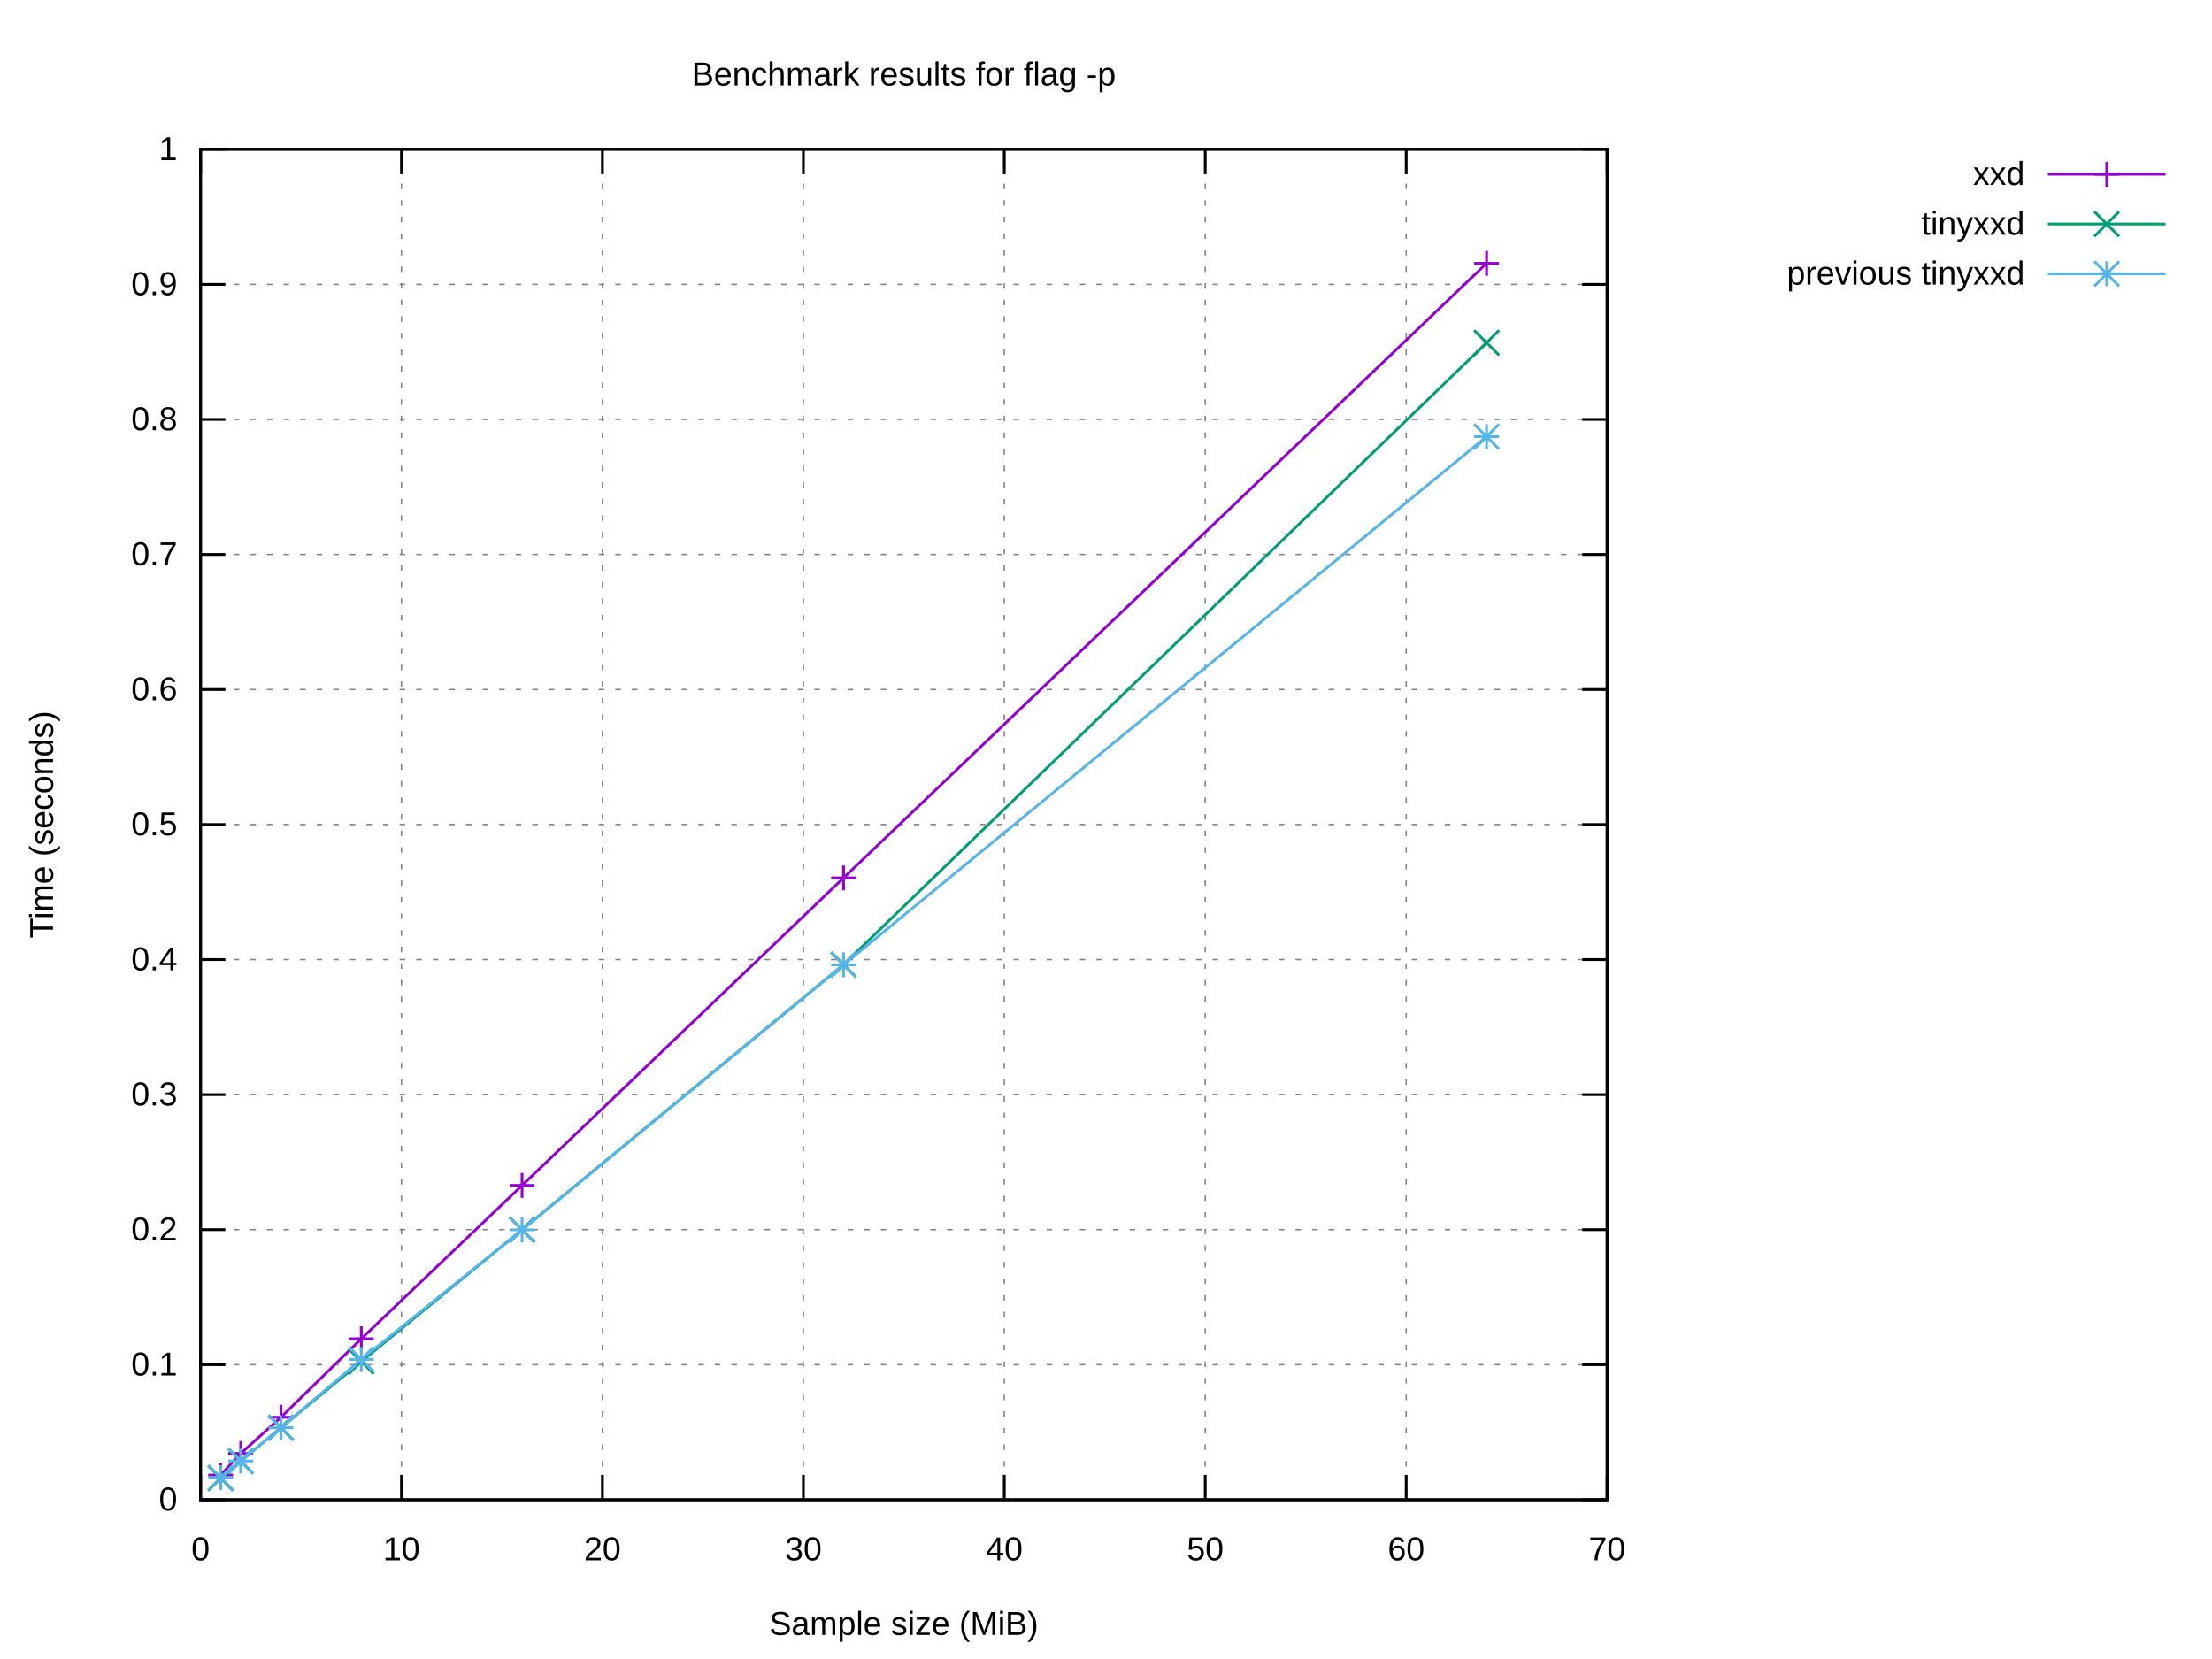
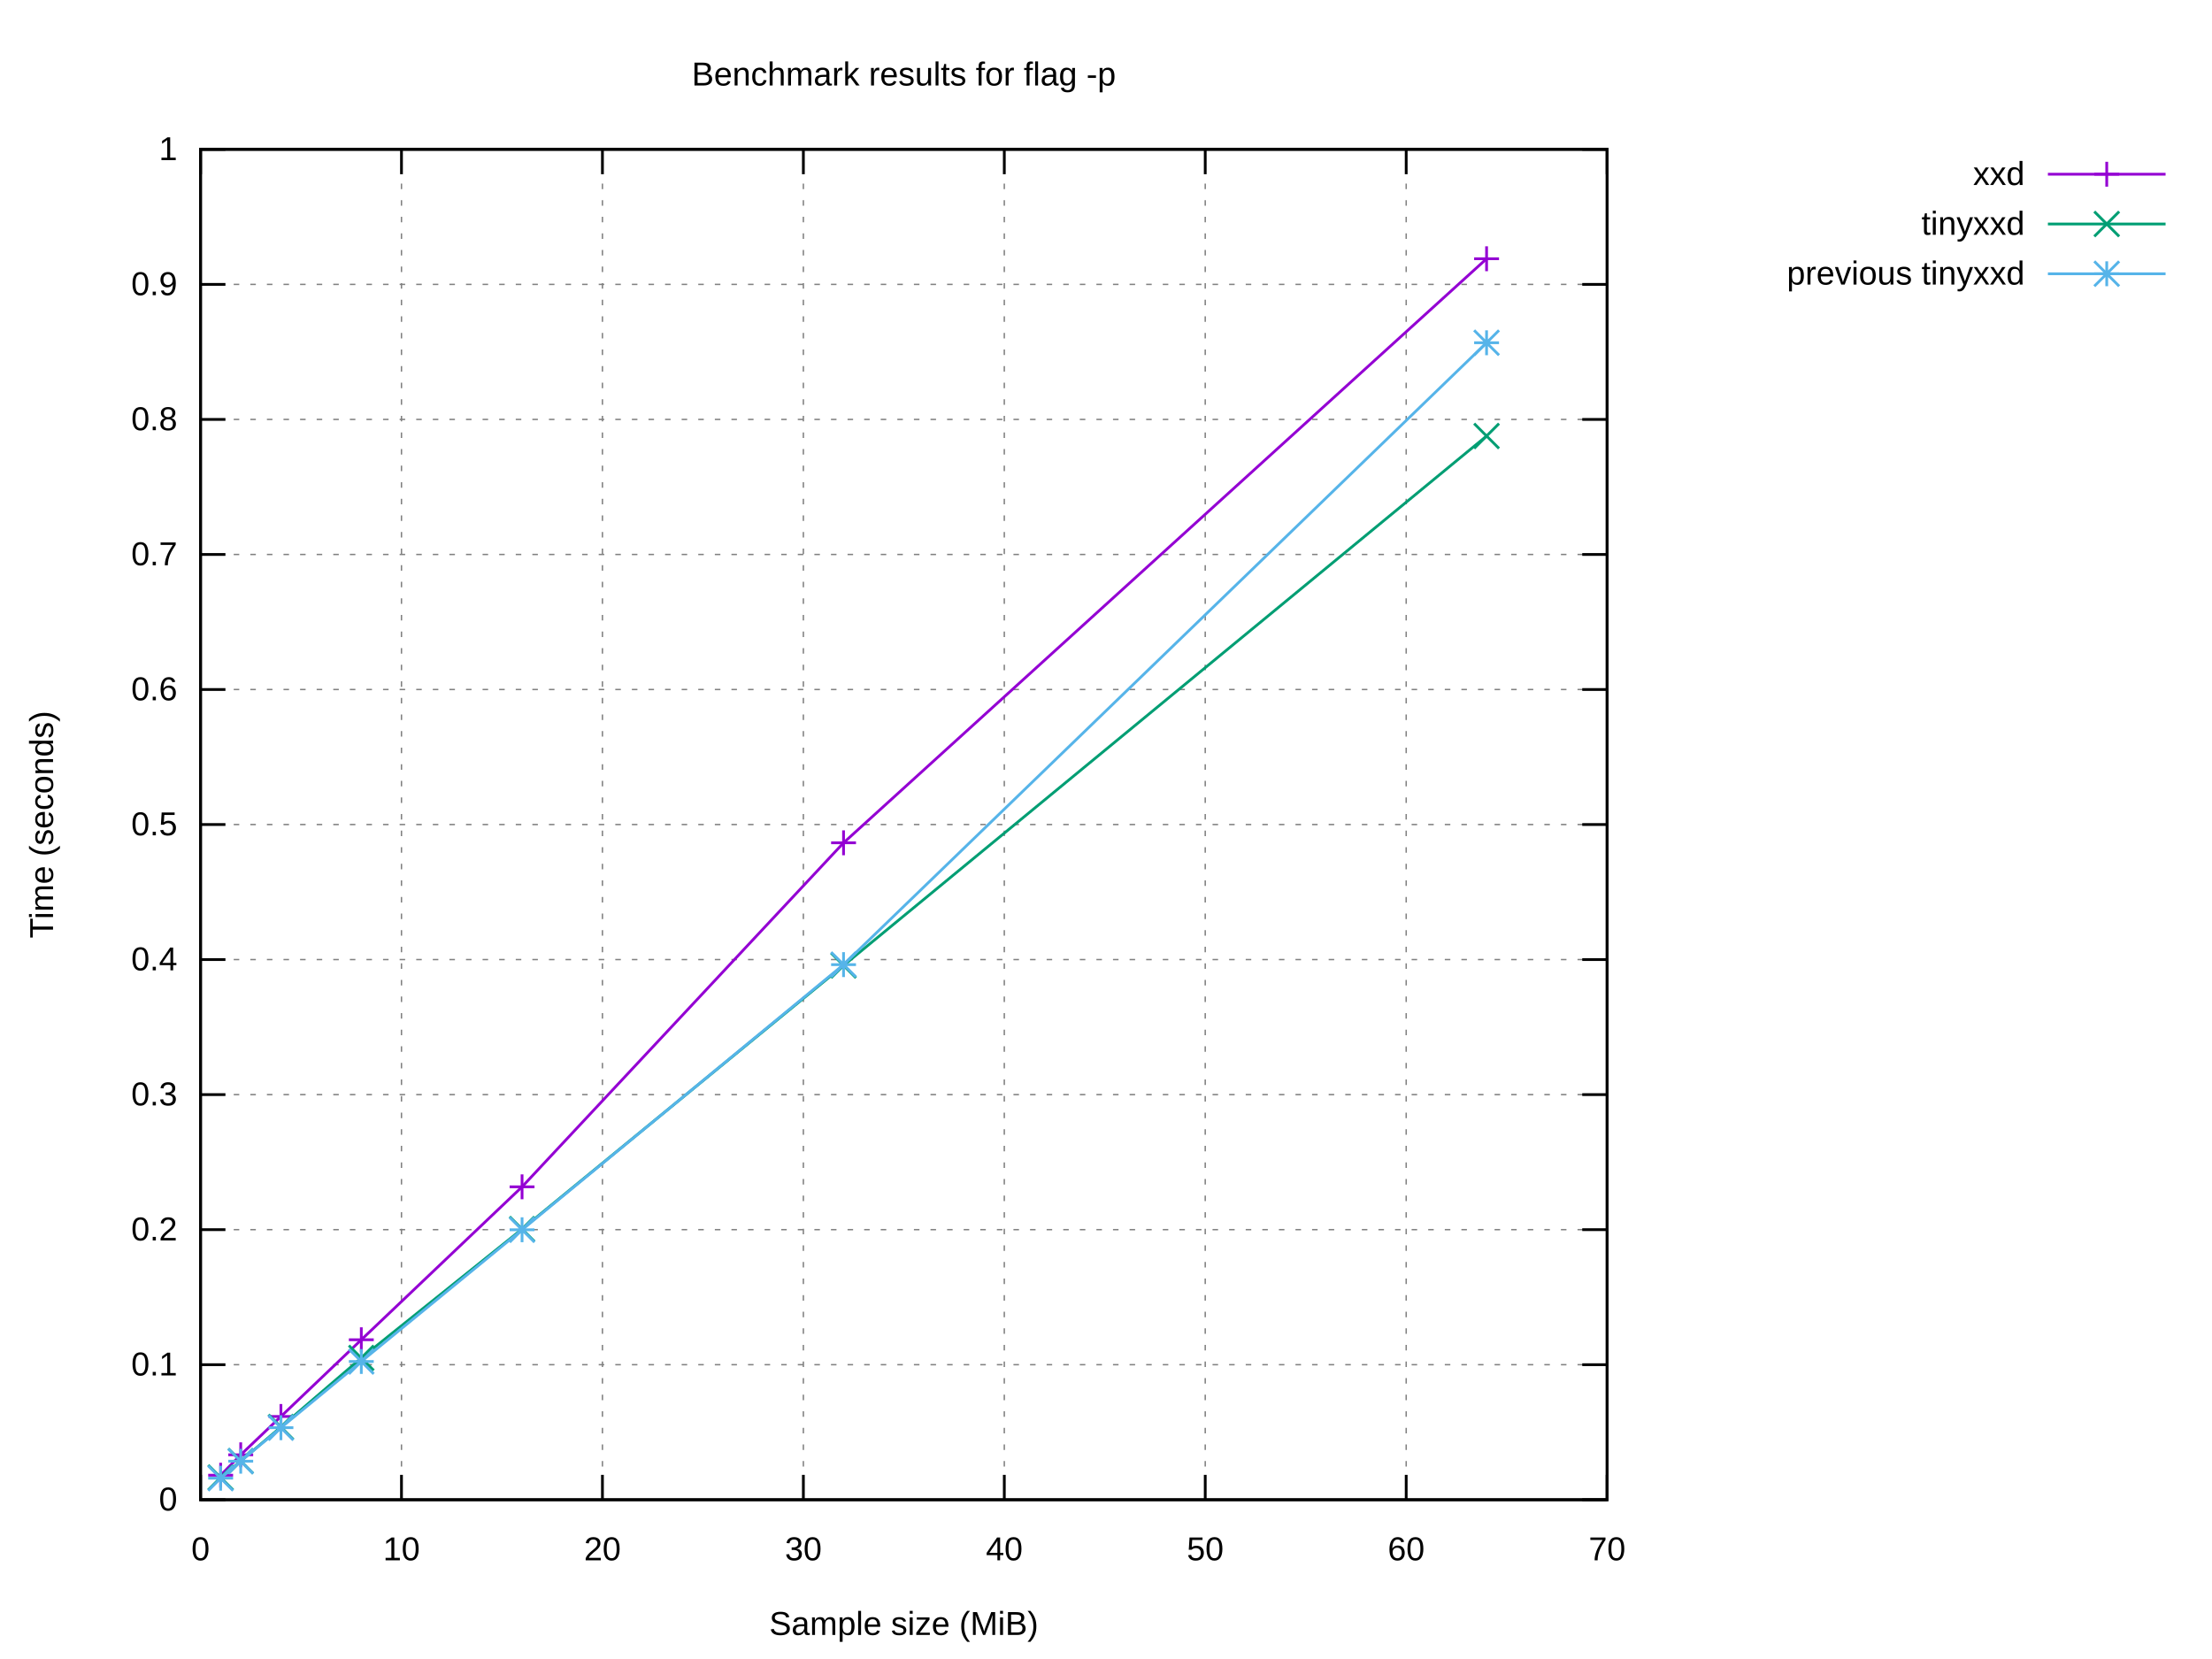
<svg xmlns="http://www.w3.org/2000/svg" xmlns:xlink="http://www.w3.org/1999/xlink" width="800" height="600" viewBox="0 0 800 600">
  <g id="gnuplot_canvas">
    <rect x="0" y="0" width="800" height="600" fill="#ffffff" />
    <defs>
      <circle id="gpDot" r="0.5" stroke-width="0.5" stroke="currentColor" />
      <path id="gpPt0" stroke-width="0.222" stroke="currentColor" d="M-1,0 h2 M0,-1 v2" />
      <path id="gpPt1" stroke-width="0.222" stroke="currentColor" d="M-1,-1 L1,1 M1,-1 L-1,1" />
      <path id="gpPt2" stroke-width="0.222" stroke="currentColor" d="M-1,0 L1,0 M0,-1 L0,1 M-1,-1 L1,1 M-1,1 L1,-1" />
      <rect id="gpPt3" stroke-width="0.222" stroke="currentColor" x="-1" y="-1" width="2" height="2" />
      <rect id="gpPt4" stroke-width="0.222" stroke="currentColor" fill="currentColor" x="-1" y="-1" width="2" height="2" />
      <circle id="gpPt5" stroke-width="0.222" stroke="currentColor" cx="0" cy="0" r="1" />
      <use xlink:href="#gpPt5" id="gpPt6" fill="currentColor" stroke="none" />
      <path id="gpPt7" stroke-width="0.222" stroke="currentColor" d="M0,-1.33 L-1.33,0.67 L1.33,0.67 z" />
      <use xlink:href="#gpPt7" id="gpPt8" fill="currentColor" stroke="none" />
      <use xlink:href="#gpPt7" id="gpPt9" stroke="currentColor" transform="rotate(180)" />
      <use xlink:href="#gpPt9" id="gpPt10" fill="currentColor" stroke="none" />
      <use xlink:href="#gpPt3" id="gpPt11" stroke="currentColor" transform="rotate(45)" />
      <use xlink:href="#gpPt11" id="gpPt12" fill="currentColor" stroke="none" />
      <path id="gpPt13" stroke-width="0.222" stroke="currentColor" d="M0,1.330 L1.265,0.411 L0.782,-1.067 L-0.782,-1.076 L-1.265,0.411 z" />
      <use xlink:href="#gpPt13" id="gpPt14" fill="currentColor" stroke="none" />
      <filter id="textbox" filterUnits="objectBoundingBox" x="0" y="0" height="1" width="1">
        <feFlood flood-color="#FFFFFF" flood-opacity="1" result="bgnd" />
        <feComposite in="SourceGraphic" in2="bgnd" operator="atop" />
      </filter>
      <filter id="greybox" filterUnits="objectBoundingBox" x="0" y="0" height="1" width="1">
        <feFlood flood-color="lightgrey" flood-opacity="1" result="grey" />
        <feComposite in="SourceGraphic" in2="grey" operator="atop" />
      </filter>
    </defs>
    <g fill="none" color="#FFFFFF" stroke="currentColor" stroke-width="1.00" stroke-linecap="butt" stroke-linejoin="miter">
</g>
    <g fill="none" color="black" stroke="currentColor" stroke-width="1.00" stroke-linecap="butt" stroke-linejoin="miter">
</g>
    <g fill="none" color="black" stroke="black" stroke-width="0.50" stroke-linecap="butt" stroke-linejoin="miter">
</g>
    <g fill="none" color="gray" stroke="currentColor" stroke-width="0.50" stroke-linecap="butt" stroke-linejoin="miter">
      <path stroke="gray" stroke-dasharray="2,4" class="gridline" d="M72.53,542.40 L581.24,542.40  " />
    </g>
    <g fill="none" color="gray" stroke="gray" stroke-width="1.00" stroke-linecap="butt" stroke-linejoin="miter">
</g>
    <g fill="none" color="black" stroke="currentColor" stroke-width="1.00" stroke-linecap="butt" stroke-linejoin="miter">
      <path stroke="black" d="M72.53,542.40 L81.53,542.40 M581.24,542.40 L572.24,542.40  " />
      <g transform="translate(64.14,546.30)" stroke="none" fill="black" font-family="Arial" font-size="12.00" text-anchor="end">
        <text>
          <tspan font-family="Arial"> 0</tspan>
        </text>
      </g>
    </g>
    <g fill="none" color="black" stroke="currentColor" stroke-width="1.00" stroke-linecap="butt" stroke-linejoin="miter">
</g>
    <g fill="none" color="black" stroke="black" stroke-width="0.50" stroke-linecap="butt" stroke-linejoin="miter">
</g>
    <g fill="none" color="gray" stroke="currentColor" stroke-width="0.50" stroke-linecap="butt" stroke-linejoin="miter">
      <path stroke="gray" stroke-dasharray="2,4" class="gridline" d="M72.53,493.56 L581.24,493.56  " />
    </g>
    <g fill="none" color="gray" stroke="gray" stroke-width="1.00" stroke-linecap="butt" stroke-linejoin="miter">
</g>
    <g fill="none" color="black" stroke="currentColor" stroke-width="1.00" stroke-linecap="butt" stroke-linejoin="miter">
      <path stroke="black" d="M72.53,493.56 L81.53,493.56 M581.24,493.56 L572.24,493.56  " />
      <g transform="translate(64.14,497.46)" stroke="none" fill="black" font-family="Arial" font-size="12.00" text-anchor="end">
        <text>
          <tspan font-family="Arial"> 0.1</tspan>
        </text>
      </g>
    </g>
    <g fill="none" color="black" stroke="currentColor" stroke-width="1.00" stroke-linecap="butt" stroke-linejoin="miter">
</g>
    <g fill="none" color="black" stroke="black" stroke-width="0.50" stroke-linecap="butt" stroke-linejoin="miter">
</g>
    <g fill="none" color="gray" stroke="currentColor" stroke-width="0.50" stroke-linecap="butt" stroke-linejoin="miter">
      <path stroke="gray" stroke-dasharray="2,4" class="gridline" d="M72.53,444.72 L581.24,444.72  " />
    </g>
    <g fill="none" color="gray" stroke="gray" stroke-width="1.00" stroke-linecap="butt" stroke-linejoin="miter">
</g>
    <g fill="none" color="black" stroke="currentColor" stroke-width="1.00" stroke-linecap="butt" stroke-linejoin="miter">
      <path stroke="black" d="M72.53,444.72 L81.53,444.72 M581.24,444.72 L572.24,444.72  " />
      <g transform="translate(64.14,448.62)" stroke="none" fill="black" font-family="Arial" font-size="12.00" text-anchor="end">
        <text>
          <tspan font-family="Arial"> 0.2</tspan>
        </text>
      </g>
    </g>
    <g fill="none" color="black" stroke="currentColor" stroke-width="1.00" stroke-linecap="butt" stroke-linejoin="miter">
</g>
    <g fill="none" color="black" stroke="black" stroke-width="0.50" stroke-linecap="butt" stroke-linejoin="miter">
</g>
    <g fill="none" color="gray" stroke="currentColor" stroke-width="0.50" stroke-linecap="butt" stroke-linejoin="miter">
      <path stroke="gray" stroke-dasharray="2,4" class="gridline" d="M72.53,395.88 L581.24,395.88  " />
    </g>
    <g fill="none" color="gray" stroke="gray" stroke-width="1.00" stroke-linecap="butt" stroke-linejoin="miter">
</g>
    <g fill="none" color="black" stroke="currentColor" stroke-width="1.00" stroke-linecap="butt" stroke-linejoin="miter">
      <path stroke="black" d="M72.53,395.88 L81.53,395.88 M581.24,395.88 L572.24,395.88  " />
      <g transform="translate(64.14,399.78)" stroke="none" fill="black" font-family="Arial" font-size="12.00" text-anchor="end">
        <text>
          <tspan font-family="Arial"> 0.3</tspan>
        </text>
      </g>
    </g>
    <g fill="none" color="black" stroke="currentColor" stroke-width="1.00" stroke-linecap="butt" stroke-linejoin="miter">
</g>
    <g fill="none" color="black" stroke="black" stroke-width="0.50" stroke-linecap="butt" stroke-linejoin="miter">
</g>
    <g fill="none" color="gray" stroke="currentColor" stroke-width="0.50" stroke-linecap="butt" stroke-linejoin="miter">
      <path stroke="gray" stroke-dasharray="2,4" class="gridline" d="M72.53,347.04 L581.24,347.04  " />
    </g>
    <g fill="none" color="gray" stroke="gray" stroke-width="1.00" stroke-linecap="butt" stroke-linejoin="miter">
</g>
    <g fill="none" color="black" stroke="currentColor" stroke-width="1.00" stroke-linecap="butt" stroke-linejoin="miter">
      <path stroke="black" d="M72.53,347.04 L81.53,347.04 M581.24,347.04 L572.24,347.04  " />
      <g transform="translate(64.14,350.94)" stroke="none" fill="black" font-family="Arial" font-size="12.00" text-anchor="end">
        <text>
          <tspan font-family="Arial"> 0.4</tspan>
        </text>
      </g>
    </g>
    <g fill="none" color="black" stroke="currentColor" stroke-width="1.00" stroke-linecap="butt" stroke-linejoin="miter">
</g>
    <g fill="none" color="black" stroke="black" stroke-width="0.50" stroke-linecap="butt" stroke-linejoin="miter">
</g>
    <g fill="none" color="gray" stroke="currentColor" stroke-width="0.50" stroke-linecap="butt" stroke-linejoin="miter">
      <path stroke="gray" stroke-dasharray="2,4" class="gridline" d="M72.53,298.20 L581.24,298.20  " />
    </g>
    <g fill="none" color="gray" stroke="gray" stroke-width="1.00" stroke-linecap="butt" stroke-linejoin="miter">
</g>
    <g fill="none" color="black" stroke="currentColor" stroke-width="1.00" stroke-linecap="butt" stroke-linejoin="miter">
      <path stroke="black" d="M72.53,298.20 L81.53,298.20 M581.24,298.20 L572.24,298.20  " />
      <g transform="translate(64.14,302.10)" stroke="none" fill="black" font-family="Arial" font-size="12.00" text-anchor="end">
        <text>
          <tspan font-family="Arial"> 0.5</tspan>
        </text>
      </g>
    </g>
    <g fill="none" color="black" stroke="currentColor" stroke-width="1.00" stroke-linecap="butt" stroke-linejoin="miter">
</g>
    <g fill="none" color="black" stroke="black" stroke-width="0.50" stroke-linecap="butt" stroke-linejoin="miter">
</g>
    <g fill="none" color="gray" stroke="currentColor" stroke-width="0.50" stroke-linecap="butt" stroke-linejoin="miter">
      <path stroke="gray" stroke-dasharray="2,4" class="gridline" d="M72.53,249.37 L581.24,249.37  " />
    </g>
    <g fill="none" color="gray" stroke="gray" stroke-width="1.00" stroke-linecap="butt" stroke-linejoin="miter">
</g>
    <g fill="none" color="black" stroke="currentColor" stroke-width="1.00" stroke-linecap="butt" stroke-linejoin="miter">
      <path stroke="black" d="M72.53,249.37 L81.53,249.37 M581.24,249.37 L572.24,249.37  " />
      <g transform="translate(64.14,253.27)" stroke="none" fill="black" font-family="Arial" font-size="12.00" text-anchor="end">
        <text>
          <tspan font-family="Arial"> 0.6</tspan>
        </text>
      </g>
    </g>
    <g fill="none" color="black" stroke="currentColor" stroke-width="1.00" stroke-linecap="butt" stroke-linejoin="miter">
</g>
    <g fill="none" color="black" stroke="black" stroke-width="0.50" stroke-linecap="butt" stroke-linejoin="miter">
</g>
    <g fill="none" color="gray" stroke="currentColor" stroke-width="0.50" stroke-linecap="butt" stroke-linejoin="miter">
      <path stroke="gray" stroke-dasharray="2,4" class="gridline" d="M72.53,200.53 L581.24,200.53  " />
    </g>
    <g fill="none" color="gray" stroke="gray" stroke-width="1.00" stroke-linecap="butt" stroke-linejoin="miter">
</g>
    <g fill="none" color="black" stroke="currentColor" stroke-width="1.00" stroke-linecap="butt" stroke-linejoin="miter">
      <path stroke="black" d="M72.53,200.53 L81.53,200.53 M581.24,200.53 L572.24,200.53  " />
      <g transform="translate(64.14,204.43)" stroke="none" fill="black" font-family="Arial" font-size="12.00" text-anchor="end">
        <text>
          <tspan font-family="Arial"> 0.7</tspan>
        </text>
      </g>
    </g>
    <g fill="none" color="black" stroke="currentColor" stroke-width="1.00" stroke-linecap="butt" stroke-linejoin="miter">
</g>
    <g fill="none" color="black" stroke="black" stroke-width="0.50" stroke-linecap="butt" stroke-linejoin="miter">
</g>
    <g fill="none" color="gray" stroke="currentColor" stroke-width="0.50" stroke-linecap="butt" stroke-linejoin="miter">
      <path stroke="gray" stroke-dasharray="2,4" class="gridline" d="M72.53,151.69 L581.24,151.69  " />
    </g>
    <g fill="none" color="gray" stroke="gray" stroke-width="1.00" stroke-linecap="butt" stroke-linejoin="miter">
</g>
    <g fill="none" color="black" stroke="currentColor" stroke-width="1.00" stroke-linecap="butt" stroke-linejoin="miter">
      <path stroke="black" d="M72.53,151.69 L81.53,151.69 M581.24,151.69 L572.24,151.69  " />
      <g transform="translate(64.14,155.59)" stroke="none" fill="black" font-family="Arial" font-size="12.00" text-anchor="end">
        <text>
          <tspan font-family="Arial"> 0.8</tspan>
        </text>
      </g>
    </g>
    <g fill="none" color="black" stroke="currentColor" stroke-width="1.00" stroke-linecap="butt" stroke-linejoin="miter">
</g>
    <g fill="none" color="black" stroke="black" stroke-width="0.50" stroke-linecap="butt" stroke-linejoin="miter">
</g>
    <g fill="none" color="gray" stroke="currentColor" stroke-width="0.50" stroke-linecap="butt" stroke-linejoin="miter">
      <path stroke="gray" stroke-dasharray="2,4" class="gridline" d="M72.53,102.85 L581.24,102.85  " />
    </g>
    <g fill="none" color="gray" stroke="gray" stroke-width="1.00" stroke-linecap="butt" stroke-linejoin="miter">
</g>
    <g fill="none" color="black" stroke="currentColor" stroke-width="1.00" stroke-linecap="butt" stroke-linejoin="miter">
      <path stroke="black" d="M72.53,102.85 L81.53,102.85 M581.24,102.85 L572.24,102.85  " />
      <g transform="translate(64.14,106.75)" stroke="none" fill="black" font-family="Arial" font-size="12.00" text-anchor="end">
        <text>
          <tspan font-family="Arial"> 0.9</tspan>
        </text>
      </g>
    </g>
    <g fill="none" color="black" stroke="currentColor" stroke-width="1.00" stroke-linecap="butt" stroke-linejoin="miter">
</g>
    <g fill="none" color="black" stroke="black" stroke-width="0.50" stroke-linecap="butt" stroke-linejoin="miter">
</g>
    <g fill="none" color="gray" stroke="currentColor" stroke-width="0.50" stroke-linecap="butt" stroke-linejoin="miter">
      <path stroke="gray" stroke-dasharray="2,4" class="gridline" d="M72.53,54.01 L581.24,54.01  " />
    </g>
    <g fill="none" color="gray" stroke="gray" stroke-width="1.00" stroke-linecap="butt" stroke-linejoin="miter">
</g>
    <g fill="none" color="black" stroke="currentColor" stroke-width="1.00" stroke-linecap="butt" stroke-linejoin="miter">
      <path stroke="black" d="M72.53,54.01 L81.53,54.01 M581.24,54.01 L572.24,54.01  " />
      <g transform="translate(64.14,57.91)" stroke="none" fill="black" font-family="Arial" font-size="12.00" text-anchor="end">
        <text>
          <tspan font-family="Arial"> 1</tspan>
        </text>
      </g>
    </g>
    <g fill="none" color="black" stroke="currentColor" stroke-width="1.00" stroke-linecap="butt" stroke-linejoin="miter">
</g>
    <g fill="none" color="black" stroke="black" stroke-width="0.50" stroke-linecap="butt" stroke-linejoin="miter">
</g>
    <g fill="none" color="gray" stroke="currentColor" stroke-width="0.50" stroke-linecap="butt" stroke-linejoin="miter">
      <path stroke="gray" stroke-dasharray="2,4" class="gridline" d="M72.53,542.40 L72.53,54.01  " />
    </g>
    <g fill="none" color="gray" stroke="gray" stroke-width="1.00" stroke-linecap="butt" stroke-linejoin="miter">
</g>
    <g fill="none" color="black" stroke="currentColor" stroke-width="1.00" stroke-linecap="butt" stroke-linejoin="miter">
      <path stroke="black" d="M72.53,542.40 L72.53,533.40 M72.53,54.01 L72.53,63.01  " />
      <g transform="translate(72.53,564.30)" stroke="none" fill="black" font-family="Arial" font-size="12.00" text-anchor="middle">
        <text>
          <tspan font-family="Arial"> 0</tspan>
        </text>
      </g>
    </g>
    <g fill="none" color="black" stroke="currentColor" stroke-width="1.00" stroke-linecap="butt" stroke-linejoin="miter">
</g>
    <g fill="none" color="black" stroke="black" stroke-width="0.50" stroke-linecap="butt" stroke-linejoin="miter">
</g>
    <g fill="none" color="gray" stroke="currentColor" stroke-width="0.50" stroke-linecap="butt" stroke-linejoin="miter">
      <path stroke="gray" stroke-dasharray="2,4" class="gridline" d="M145.20,542.40 L145.20,54.01  " />
    </g>
    <g fill="none" color="gray" stroke="gray" stroke-width="1.00" stroke-linecap="butt" stroke-linejoin="miter">
</g>
    <g fill="none" color="black" stroke="currentColor" stroke-width="1.00" stroke-linecap="butt" stroke-linejoin="miter">
      <path stroke="black" d="M145.20,542.40 L145.20,533.40 M145.20,54.01 L145.20,63.01  " />
      <g transform="translate(145.20,564.30)" stroke="none" fill="black" font-family="Arial" font-size="12.00" text-anchor="middle">
        <text>
          <tspan font-family="Arial"> 10</tspan>
        </text>
      </g>
    </g>
    <g fill="none" color="black" stroke="currentColor" stroke-width="1.00" stroke-linecap="butt" stroke-linejoin="miter">
</g>
    <g fill="none" color="black" stroke="black" stroke-width="0.50" stroke-linecap="butt" stroke-linejoin="miter">
</g>
    <g fill="none" color="gray" stroke="currentColor" stroke-width="0.50" stroke-linecap="butt" stroke-linejoin="miter">
      <path stroke="gray" stroke-dasharray="2,4" class="gridline" d="M217.88,542.40 L217.88,54.01  " />
    </g>
    <g fill="none" color="gray" stroke="gray" stroke-width="1.00" stroke-linecap="butt" stroke-linejoin="miter">
</g>
    <g fill="none" color="black" stroke="currentColor" stroke-width="1.00" stroke-linecap="butt" stroke-linejoin="miter">
      <path stroke="black" d="M217.88,542.40 L217.88,533.40 M217.88,54.01 L217.88,63.01  " />
      <g transform="translate(217.88,564.30)" stroke="none" fill="black" font-family="Arial" font-size="12.00" text-anchor="middle">
        <text>
          <tspan font-family="Arial"> 20</tspan>
        </text>
      </g>
    </g>
    <g fill="none" color="black" stroke="currentColor" stroke-width="1.00" stroke-linecap="butt" stroke-linejoin="miter">
</g>
    <g fill="none" color="black" stroke="black" stroke-width="0.50" stroke-linecap="butt" stroke-linejoin="miter">
</g>
    <g fill="none" color="gray" stroke="currentColor" stroke-width="0.50" stroke-linecap="butt" stroke-linejoin="miter">
      <path stroke="gray" stroke-dasharray="2,4" class="gridline" d="M290.55,542.40 L290.55,54.01  " />
    </g>
    <g fill="none" color="gray" stroke="gray" stroke-width="1.00" stroke-linecap="butt" stroke-linejoin="miter">
</g>
    <g fill="none" color="black" stroke="currentColor" stroke-width="1.00" stroke-linecap="butt" stroke-linejoin="miter">
      <path stroke="black" d="M290.55,542.40 L290.55,533.40 M290.55,54.01 L290.55,63.01  " />
      <g transform="translate(290.55,564.30)" stroke="none" fill="black" font-family="Arial" font-size="12.00" text-anchor="middle">
        <text>
          <tspan font-family="Arial"> 30</tspan>
        </text>
      </g>
    </g>
    <g fill="none" color="black" stroke="currentColor" stroke-width="1.00" stroke-linecap="butt" stroke-linejoin="miter">
</g>
    <g fill="none" color="black" stroke="black" stroke-width="0.50" stroke-linecap="butt" stroke-linejoin="miter">
</g>
    <g fill="none" color="gray" stroke="currentColor" stroke-width="0.50" stroke-linecap="butt" stroke-linejoin="miter">
      <path stroke="gray" stroke-dasharray="2,4" class="gridline" d="M363.22,542.40 L363.22,54.01  " />
    </g>
    <g fill="none" color="gray" stroke="gray" stroke-width="1.00" stroke-linecap="butt" stroke-linejoin="miter">
</g>
    <g fill="none" color="black" stroke="currentColor" stroke-width="1.00" stroke-linecap="butt" stroke-linejoin="miter">
      <path stroke="black" d="M363.22,542.40 L363.22,533.40 M363.22,54.01 L363.22,63.01  " />
      <g transform="translate(363.22,564.30)" stroke="none" fill="black" font-family="Arial" font-size="12.00" text-anchor="middle">
        <text>
          <tspan font-family="Arial"> 40</tspan>
        </text>
      </g>
    </g>
    <g fill="none" color="black" stroke="currentColor" stroke-width="1.00" stroke-linecap="butt" stroke-linejoin="miter">
</g>
    <g fill="none" color="black" stroke="black" stroke-width="0.50" stroke-linecap="butt" stroke-linejoin="miter">
</g>
    <g fill="none" color="gray" stroke="currentColor" stroke-width="0.50" stroke-linecap="butt" stroke-linejoin="miter">
      <path stroke="gray" stroke-dasharray="2,4" class="gridline" d="M435.89,542.40 L435.89,54.01  " />
    </g>
    <g fill="none" color="gray" stroke="gray" stroke-width="1.00" stroke-linecap="butt" stroke-linejoin="miter">
</g>
    <g fill="none" color="black" stroke="currentColor" stroke-width="1.00" stroke-linecap="butt" stroke-linejoin="miter">
      <path stroke="black" d="M435.89,542.40 L435.89,533.40 M435.89,54.01 L435.89,63.01  " />
      <g transform="translate(435.89,564.30)" stroke="none" fill="black" font-family="Arial" font-size="12.00" text-anchor="middle">
        <text>
          <tspan font-family="Arial"> 50</tspan>
        </text>
      </g>
    </g>
    <g fill="none" color="black" stroke="currentColor" stroke-width="1.00" stroke-linecap="butt" stroke-linejoin="miter">
</g>
    <g fill="none" color="black" stroke="black" stroke-width="0.50" stroke-linecap="butt" stroke-linejoin="miter">
</g>
    <g fill="none" color="gray" stroke="currentColor" stroke-width="0.50" stroke-linecap="butt" stroke-linejoin="miter">
      <path stroke="gray" stroke-dasharray="2,4" class="gridline" d="M508.57,542.40 L508.57,54.01  " />
    </g>
    <g fill="none" color="gray" stroke="gray" stroke-width="1.00" stroke-linecap="butt" stroke-linejoin="miter">
</g>
    <g fill="none" color="black" stroke="currentColor" stroke-width="1.00" stroke-linecap="butt" stroke-linejoin="miter">
      <path stroke="black" d="M508.57,542.40 L508.57,533.40 M508.57,54.01 L508.57,63.01  " />
      <g transform="translate(508.57,564.30)" stroke="none" fill="black" font-family="Arial" font-size="12.00" text-anchor="middle">
        <text>
          <tspan font-family="Arial"> 60</tspan>
        </text>
      </g>
    </g>
    <g fill="none" color="black" stroke="currentColor" stroke-width="1.00" stroke-linecap="butt" stroke-linejoin="miter">
</g>
    <g fill="none" color="black" stroke="black" stroke-width="0.50" stroke-linecap="butt" stroke-linejoin="miter">
</g>
    <g fill="none" color="gray" stroke="currentColor" stroke-width="0.50" stroke-linecap="butt" stroke-linejoin="miter">
      <path stroke="gray" stroke-dasharray="2,4" class="gridline" d="M581.24,542.40 L581.24,54.01  " />
    </g>
    <g fill="none" color="gray" stroke="gray" stroke-width="1.00" stroke-linecap="butt" stroke-linejoin="miter">
</g>
    <g fill="none" color="black" stroke="currentColor" stroke-width="1.00" stroke-linecap="butt" stroke-linejoin="miter">
      <path stroke="black" d="M581.24,542.40 L581.24,533.40 M581.24,54.01 L581.24,63.01  " />
      <g transform="translate(581.24,564.30)" stroke="none" fill="black" font-family="Arial" font-size="12.00" text-anchor="middle">
        <text>
          <tspan font-family="Arial"> 70</tspan>
        </text>
      </g>
    </g>
    <g fill="none" color="black" stroke="currentColor" stroke-width="1.00" stroke-linecap="butt" stroke-linejoin="miter">
</g>
    <g fill="none" color="black" stroke="currentColor" stroke-width="1.00" stroke-linecap="butt" stroke-linejoin="miter">
      <path stroke="black" d="M72.53,54.01 L72.53,542.40 L581.24,542.40 L581.24,54.01 L72.53,54.01 Z  " />
    </g>
    <g fill="none" color="black" stroke="currentColor" stroke-width="1.00" stroke-linecap="butt" stroke-linejoin="miter">
</g>
    <g id="gnuplot_plot_1">
      <g fill="none" color="black" stroke="currentColor" stroke-width="1.00" stroke-linecap="butt" stroke-linejoin="miter">
        <g transform="translate(732.26,66.91)" stroke="none" fill="black" font-family="Arial" font-size="12.00" text-anchor="end">
          <text>
            <tspan font-family="Arial">xxd</tspan>
          </text>
        </g>
      </g>
      <g fill="none" color="black" stroke="currentColor" stroke-width="1.00" stroke-linecap="butt" stroke-linejoin="miter">
-         <path stroke="rgb(148,   0, 211)" d="M740.65,63.01 L783.21,63.01 M537.64,95.24 L305.08,317.50 L188.81,428.72 L130.67,484.18 L101.60,512.57 L87.06,525.69   L79.80,533.47  " />
-         <use xlink:href="#gpPt0" transform="translate(537.64,95.24) scale(4.50)" color="rgb(148,   0, 211)" />
-         <use xlink:href="#gpPt0" transform="translate(305.08,317.50) scale(4.50)" color="rgb(148,   0, 211)" />
-         <use xlink:href="#gpPt0" transform="translate(188.81,428.72) scale(4.50)" color="rgb(148,   0, 211)" />
-         <use xlink:href="#gpPt0" transform="translate(130.67,484.18) scale(4.50)" color="rgb(148,   0, 211)" />
-         <use xlink:href="#gpPt0" transform="translate(101.60,512.57) scale(4.50)" color="rgb(148,   0, 211)" />
-         <use xlink:href="#gpPt0" transform="translate(87.06,525.69) scale(4.50)" color="rgb(148,   0, 211)" />
-         <use xlink:href="#gpPt0" transform="translate(79.80,533.47) scale(4.50)" color="rgb(148,   0, 211)" />
+         <path stroke="rgb(148,   0, 211)" d="M740.65,63.01 L783.21,63.01 M537.64,93.58 L305.08,304.81 L188.81,429.23 L130.67,484.54 L101.60,512.29 L87.06,526.15   L79.80,533.53  " />
+         <use xlink:href="#gpPt0" transform="translate(537.64,93.58) scale(4.50)" color="rgb(148,   0, 211)" />
+         <use xlink:href="#gpPt0" transform="translate(305.08,304.81) scale(4.50)" color="rgb(148,   0, 211)" />
+         <use xlink:href="#gpPt0" transform="translate(188.81,429.23) scale(4.50)" color="rgb(148,   0, 211)" />
+         <use xlink:href="#gpPt0" transform="translate(130.67,484.54) scale(4.50)" color="rgb(148,   0, 211)" />
+         <use xlink:href="#gpPt0" transform="translate(101.60,512.29) scale(4.50)" color="rgb(148,   0, 211)" />
+         <use xlink:href="#gpPt0" transform="translate(87.06,526.15) scale(4.50)" color="rgb(148,   0, 211)" />
+         <use xlink:href="#gpPt0" transform="translate(79.80,533.53) scale(4.50)" color="rgb(148,   0, 211)" />
        <use xlink:href="#gpPt0" transform="translate(761.93,63.01) scale(4.50)" color="rgb(148,   0, 211)" />
      </g>
    </g>
    <g id="gnuplot_plot_2">
      <g fill="none" color="black" stroke="currentColor" stroke-width="1.00" stroke-linecap="butt" stroke-linejoin="miter">
        <g transform="translate(732.26,84.91)" stroke="none" fill="black" font-family="Arial" font-size="12.00" text-anchor="end">
          <text>
            <tspan font-family="Arial">tinyxxd</tspan>
          </text>
        </g>
      </g>
      <g fill="none" color="black" stroke="currentColor" stroke-width="1.00" stroke-linecap="butt" stroke-linejoin="miter">
-         <path stroke="rgb(  0, 158, 115)" d="M740.65,81.01 L783.21,81.01 M537.64,123.96 L305.08,348.87 L188.81,444.76 L130.67,492.40 L101.60,516.35 L87.06,528.46   L79.80,534.61  " />
-         <use xlink:href="#gpPt1" transform="translate(537.64,123.96) scale(4.50)" color="rgb(  0, 158, 115)" />
-         <use xlink:href="#gpPt1" transform="translate(305.08,348.87) scale(4.50)" color="rgb(  0, 158, 115)" />
-         <use xlink:href="#gpPt1" transform="translate(188.81,444.76) scale(4.50)" color="rgb(  0, 158, 115)" />
-         <use xlink:href="#gpPt1" transform="translate(130.67,492.40) scale(4.50)" color="rgb(  0, 158, 115)" />
-         <use xlink:href="#gpPt1" transform="translate(101.60,516.35) scale(4.50)" color="rgb(  0, 158, 115)" />
-         <use xlink:href="#gpPt1" transform="translate(87.06,528.46) scale(4.50)" color="rgb(  0, 158, 115)" />
-         <use xlink:href="#gpPt1" transform="translate(79.80,534.61) scale(4.50)" color="rgb(  0, 158, 115)" />
+         <path stroke="rgb(  0, 158, 115)" d="M740.65,81.01 L783.21,81.01 M537.64,157.69 L305.08,349.18 L188.81,444.51 L130.67,491.13 L101.60,516.09 L87.06,528.42   L79.80,534.35  " />
+         <use xlink:href="#gpPt1" transform="translate(537.64,157.69) scale(4.50)" color="rgb(  0, 158, 115)" />
+         <use xlink:href="#gpPt1" transform="translate(305.08,349.18) scale(4.50)" color="rgb(  0, 158, 115)" />
+         <use xlink:href="#gpPt1" transform="translate(188.81,444.51) scale(4.50)" color="rgb(  0, 158, 115)" />
+         <use xlink:href="#gpPt1" transform="translate(130.67,491.13) scale(4.50)" color="rgb(  0, 158, 115)" />
+         <use xlink:href="#gpPt1" transform="translate(101.60,516.09) scale(4.50)" color="rgb(  0, 158, 115)" />
+         <use xlink:href="#gpPt1" transform="translate(87.06,528.42) scale(4.50)" color="rgb(  0, 158, 115)" />
+         <use xlink:href="#gpPt1" transform="translate(79.80,534.35) scale(4.50)" color="rgb(  0, 158, 115)" />
        <use xlink:href="#gpPt1" transform="translate(761.93,81.01) scale(4.50)" color="rgb(  0, 158, 115)" />
      </g>
    </g>
    <g id="gnuplot_plot_3">
      <g fill="none" color="black" stroke="currentColor" stroke-width="1.00" stroke-linecap="butt" stroke-linejoin="miter">
        <g transform="translate(732.26,102.91)" stroke="none" fill="black" font-family="Arial" font-size="12.00" text-anchor="end">
          <text>
            <tspan font-family="Arial">previous tinyxxd</tspan>
          </text>
        </g>
      </g>
      <g fill="none" color="black" stroke="currentColor" stroke-width="1.00" stroke-linecap="butt" stroke-linejoin="miter">
-         <path stroke="rgb( 86, 180, 233)" d="M740.65,99.01 L783.21,99.01 M537.64,157.90 L305.08,348.93 L188.81,444.80 L130.67,491.64 L101.60,516.36 L87.06,528.39   L79.80,534.41  " />
-         <use xlink:href="#gpPt2" transform="translate(537.64,157.90) scale(4.50)" color="rgb( 86, 180, 233)" />
-         <use xlink:href="#gpPt2" transform="translate(305.08,348.93) scale(4.50)" color="rgb( 86, 180, 233)" />
-         <use xlink:href="#gpPt2" transform="translate(188.81,444.80) scale(4.50)" color="rgb( 86, 180, 233)" />
-         <use xlink:href="#gpPt2" transform="translate(130.67,491.64) scale(4.50)" color="rgb( 86, 180, 233)" />
-         <use xlink:href="#gpPt2" transform="translate(101.60,516.36) scale(4.50)" color="rgb( 86, 180, 233)" />
-         <use xlink:href="#gpPt2" transform="translate(87.06,528.39) scale(4.50)" color="rgb( 86, 180, 233)" />
-         <use xlink:href="#gpPt2" transform="translate(79.80,534.41) scale(4.50)" color="rgb( 86, 180, 233)" />
+         <path stroke="rgb( 86, 180, 233)" d="M740.65,99.01 L783.21,99.01 M537.64,123.96 L305.08,348.87 L188.81,444.76 L130.67,492.40 L101.60,516.35 L87.06,528.46   L79.80,534.61  " />
+         <use xlink:href="#gpPt2" transform="translate(537.64,123.96) scale(4.50)" color="rgb( 86, 180, 233)" />
+         <use xlink:href="#gpPt2" transform="translate(305.08,348.87) scale(4.50)" color="rgb( 86, 180, 233)" />
+         <use xlink:href="#gpPt2" transform="translate(188.81,444.76) scale(4.50)" color="rgb( 86, 180, 233)" />
+         <use xlink:href="#gpPt2" transform="translate(130.67,492.40) scale(4.50)" color="rgb( 86, 180, 233)" />
+         <use xlink:href="#gpPt2" transform="translate(101.60,516.35) scale(4.50)" color="rgb( 86, 180, 233)" />
+         <use xlink:href="#gpPt2" transform="translate(87.06,528.46) scale(4.50)" color="rgb( 86, 180, 233)" />
+         <use xlink:href="#gpPt2" transform="translate(79.80,534.61) scale(4.50)" color="rgb( 86, 180, 233)" />
        <use xlink:href="#gpPt2" transform="translate(761.93,99.01) scale(4.50)" color="rgb( 86, 180, 233)" />
      </g>
    </g>
    <g fill="none" color="#FFFFFF" stroke="rgb( 86, 180, 233)" stroke-width="2.00" stroke-linecap="butt" stroke-linejoin="miter">
</g>
    <g fill="none" color="black" stroke="currentColor" stroke-width="2.00" stroke-linecap="butt" stroke-linejoin="miter">
</g>
    <g fill="none" color="black" stroke="black" stroke-width="1.00" stroke-linecap="butt" stroke-linejoin="miter">
</g>
    <g fill="none" color="black" stroke="currentColor" stroke-width="1.00" stroke-linecap="butt" stroke-linejoin="miter">
      <path stroke="black" d="M72.53,54.01 L72.53,542.40 L581.24,542.40 L581.24,54.01 L72.53,54.01 Z  " />
      <g transform="translate(19.18,298.21) rotate(270.00)" stroke="none" fill="black" font-family="Arial" font-size="12.00" text-anchor="middle">
        <text>
          <tspan font-family="Arial">Time (seconds)</tspan>
        </text>
      </g>
    </g>
    <g fill="none" color="black" stroke="currentColor" stroke-width="1.00" stroke-linecap="butt" stroke-linejoin="miter">
      <g transform="translate(326.88,591.30)" stroke="none" fill="black" font-family="Arial" font-size="12.00" text-anchor="middle">
        <text>
          <tspan font-family="Arial">Sample size (MiB)</tspan>
        </text>
      </g>
    </g>
    <g fill="none" color="black" stroke="currentColor" stroke-width="1.00" stroke-linecap="butt" stroke-linejoin="miter">
</g>
    <g fill="none" color="black" stroke="currentColor" stroke-width="1.00" stroke-linecap="butt" stroke-linejoin="miter">
      <g transform="translate(326.88,30.91)" stroke="none" fill="black" font-family="Arial" font-size="12.00" text-anchor="middle">
        <text>
          <tspan font-family="Arial">Benchmark results for flag -p</tspan>
        </text>
      </g>
    </g>
    <g fill="none" color="black" stroke="currentColor" stroke-width="1.00" stroke-linecap="butt" stroke-linejoin="miter">
</g>
  </g>
</svg>
